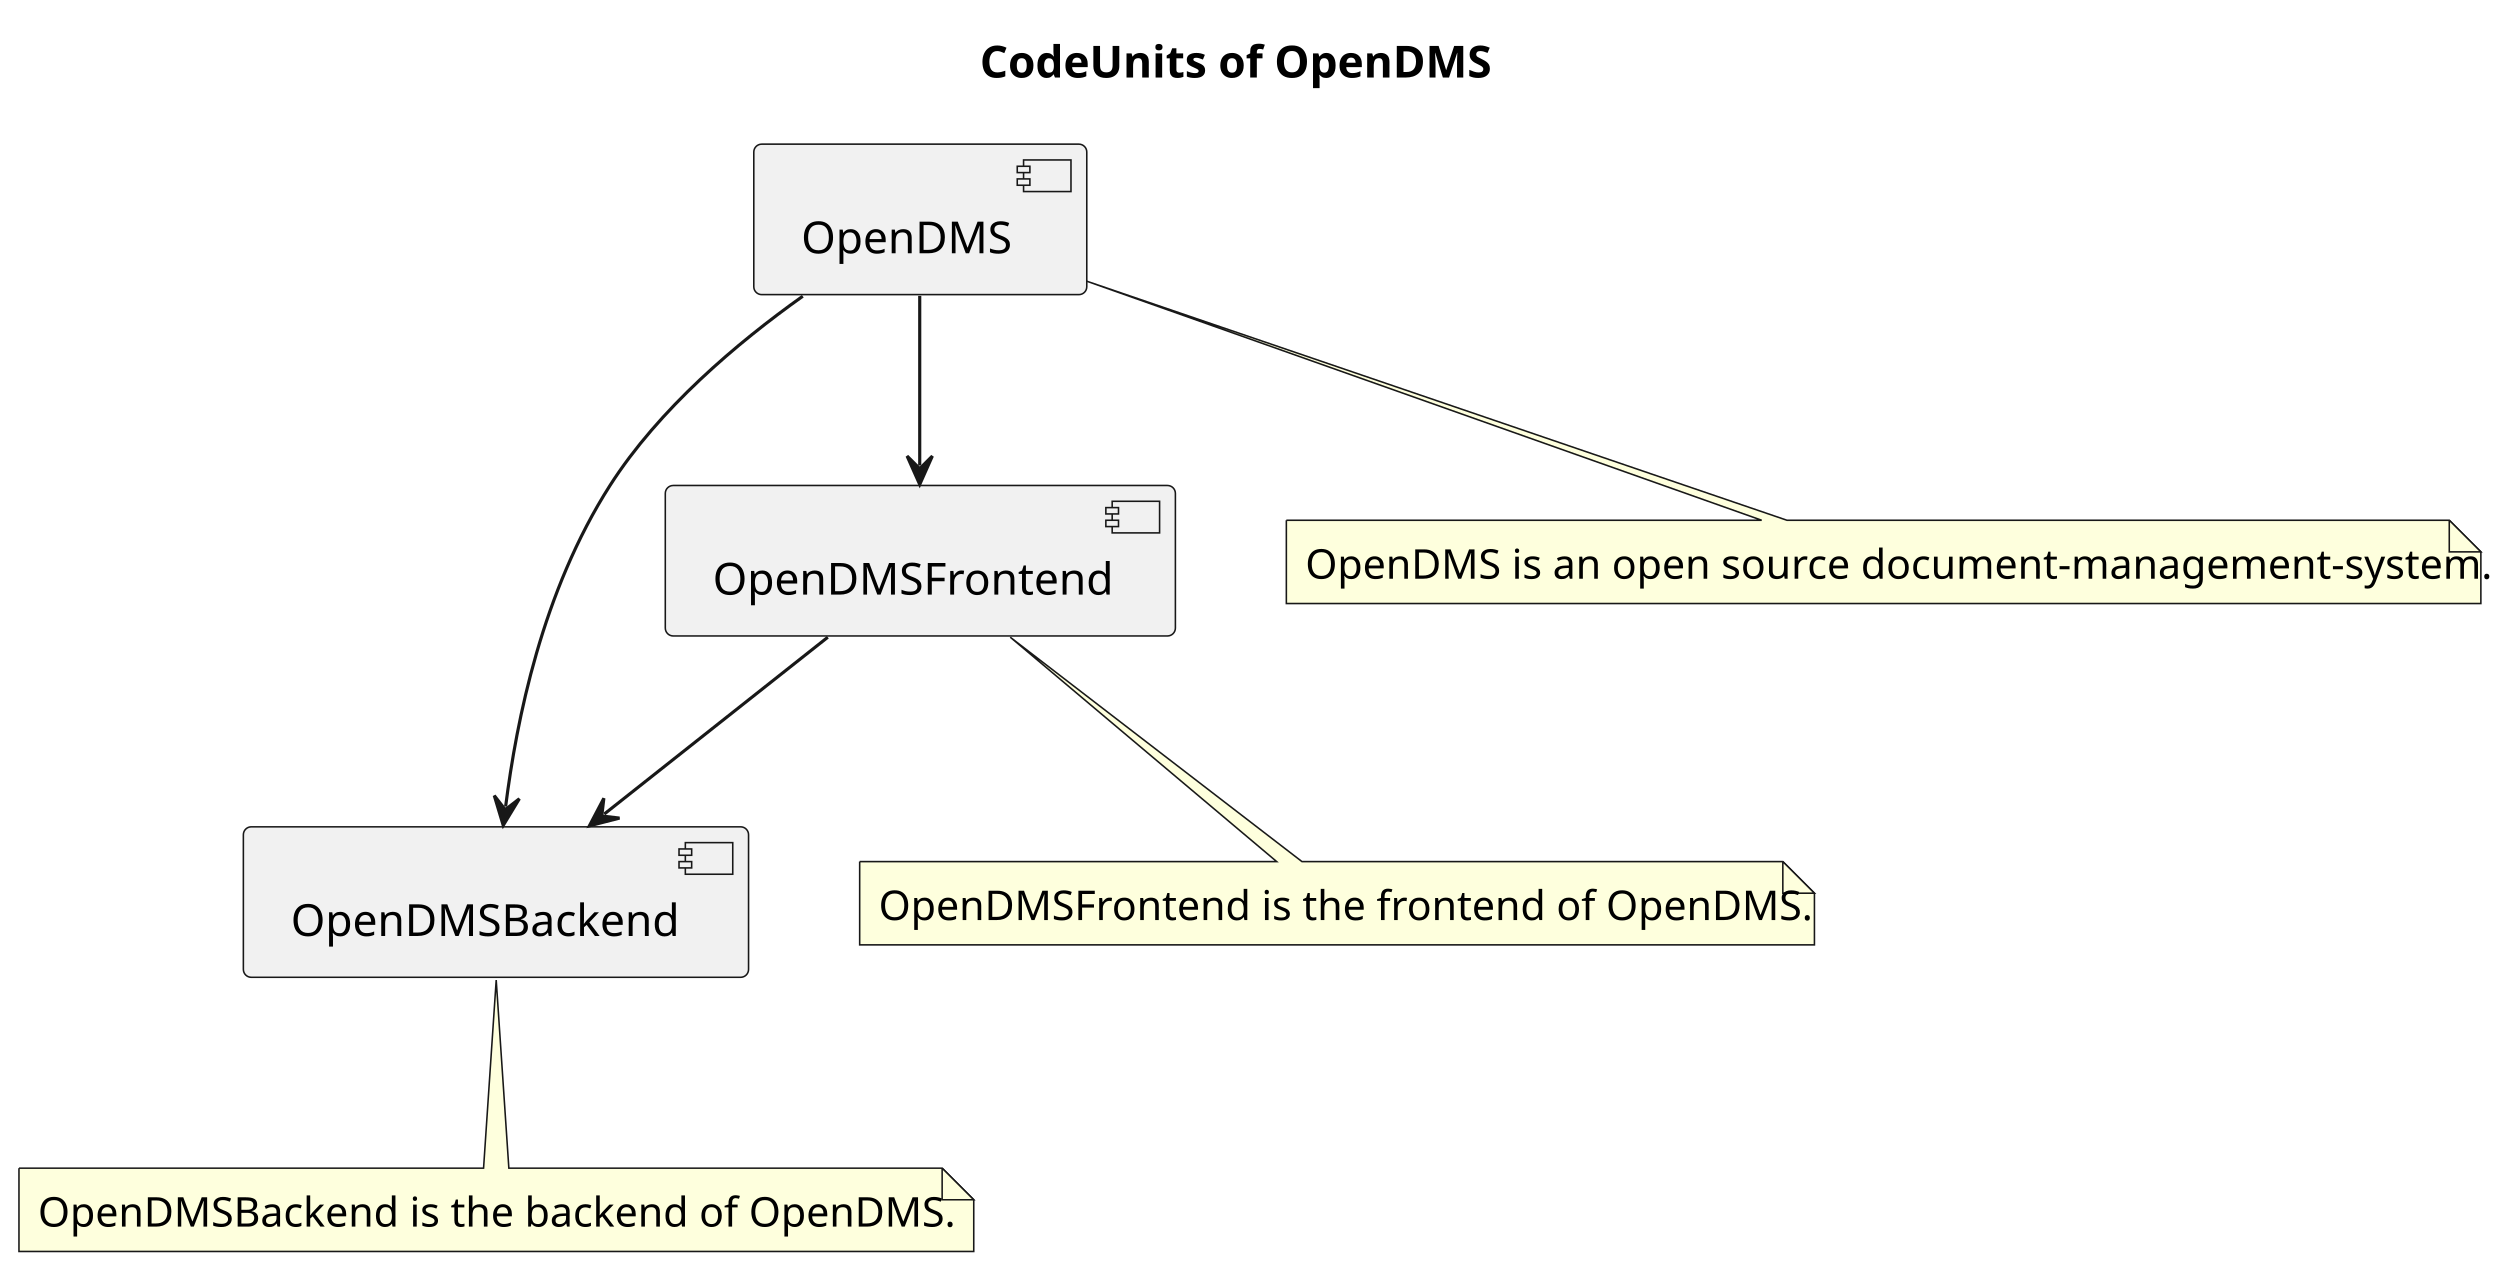
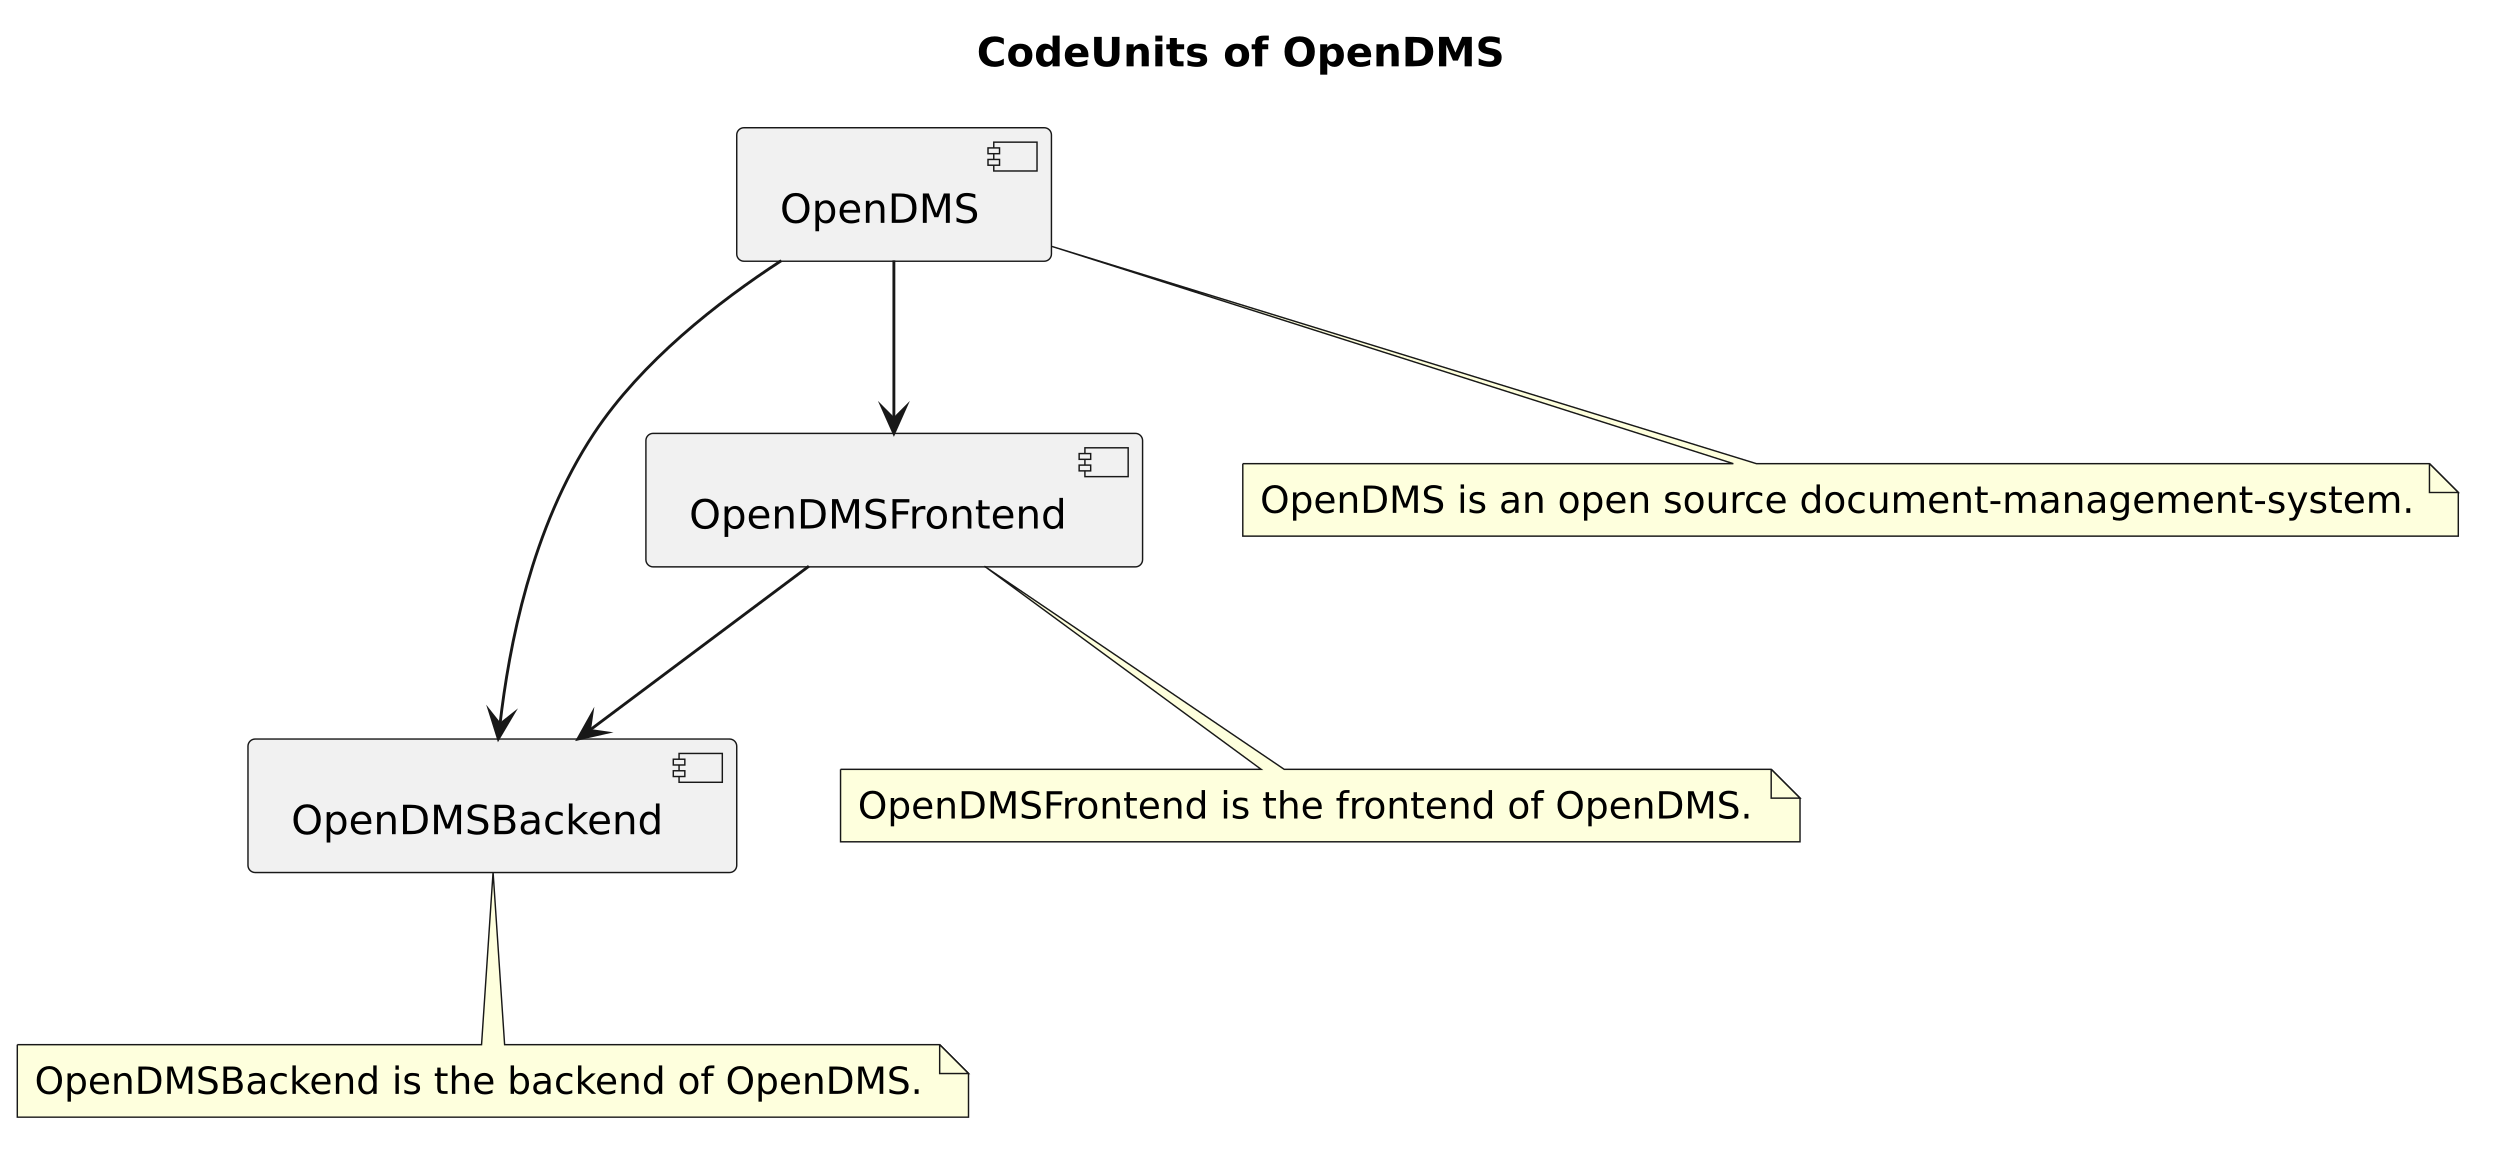
- <svg xmlns="http://www.w3.org/2000/svg" contentStyleType="text/css" data-diagram-type="DESCRIPTION" height="402px" preserveAspectRatio="none" style="width:791px;height:402px;background:#FFFFFF;" version="1.1" viewBox="0 0 791 402" width="791px" zoomAndPan="magnify">
+ <svg xmlns="http://www.w3.org/2000/svg" contentStyleType="text/css" data-diagram-type="DESCRIPTION" height="402px" preserveAspectRatio="none" style="width:867px;height:402px;background:#FFFFFF;" version="1.1" viewBox="0 0 867 402" width="867px" zoomAndPan="magnify">
  <defs />
  <g>
-     <g class="title" data-source-line="1">
-       <text fill="#000000" font-family="sans-serif" font-size="14" font-weight="bold" lengthAdjust="spacing" textLength="157.883" x="310.033" y="24.533">CodeUnits of OpenDMS</text>
+     <g class="title" data-source-line="2">
+       <text fill="#000000" font-family="'DejaVu Sans'" font-size="14" font-weight="700" lengthAdjust="spacing" textLength="183.046" x="338.746" y="22.995">CodeUnits of OpenDMS</text>
    </g>
-     <g class="entity" data-entity="OpenDMSBackend" data-source-line="3" data-uid="ent0002" id="entity_OpenDMSBackend">
-       <rect fill="#F1F1F1" height="47.609" rx="2.5" ry="2.5" style="stroke:#181818;stroke-width:0.5;" width="159.841" x="77" y="261.609" />
-       <rect fill="#F1F1F1" height="10" style="stroke:#181818;stroke-width:0.5;" width="15" x="216.841" y="266.609" />
-       <rect fill="#F1F1F1" height="2" style="stroke:#181818;stroke-width:0.5;" width="4" x="214.841" y="268.609" />
-       <rect fill="#F1F1F1" height="2" style="stroke:#181818;stroke-width:0.5;" width="4" x="214.841" y="272.609" />
-       <text fill="#000000" font-family="sans-serif" font-size="14" lengthAdjust="spacing" textLength="119.841" x="92" y="296.143">OpenDMSBackend</text>
+     <g class="entity" data-qualified-name="OpenDMSBackend" data-source-line="4" id="ent0001">
+       <rect fill="#F1F1F1" height="46.297" rx="2.5" ry="2.5" style="stroke:#181818;stroke-width:0.5;" width="169.5" x="86" y="256.297" />
+       <rect fill="#F1F1F1" height="10" style="stroke:#181818;stroke-width:0.5;" width="15" x="235.5" y="261.297" />
+       <rect fill="#F1F1F1" height="2" style="stroke:#181818;stroke-width:0.5;" width="4" x="233.5" y="263.297" />
+       <rect fill="#F1F1F1" height="2" style="stroke:#181818;stroke-width:0.5;" width="4" x="233.5" y="267.297" />
+       <text fill="#000000" font-family="'DejaVu Sans'" font-size="14" lengthAdjust="spacing" textLength="129.5" x="101" y="289.292">OpenDMSBackend</text>
    </g>
-     <g class="entity" data-entity="OpenDMSBackendNote" data-source-line="5" data-uid="ent0003" id="entity_OpenDMSBackendNote">
-       <path d="M6,369.609 L6,395.961 A0,0 0 0 0 6,395.961 L308.093,395.961 A0,0 0 0 0 308.093,395.961 L308.093,379.609 L298.093,369.609 L161,369.609 L157,310.089 L153,369.609 L6,369.609 A0,0 0 0 0 6,369.609" fill="#FEFFDD" style="stroke:#181818;stroke-width:0.5;" />
-       <path d="M298.093,369.609 L298.093,379.609 L308.093,379.609 L298.093,369.609" fill="#FEFFDD" style="stroke:#181818;stroke-width:0.5;" />
-       <text fill="#000000" font-family="sans-serif" font-size="13" lengthAdjust="spacing" textLength="281.093" x="12" y="388.104">OpenDMSBackend is the backend of OpenDMS.</text>
+     <g class="entity" data-qualified-name="OpenDMSBackendNote" data-source-line="6" id="ent0002">
+       <path d="M6,362.297 L6,387.43 A0,0 0 0 0 6,387.43 L335.877,387.43 A0,0 0 0 0 335.877,387.43 L335.877,372.297 L325.877,362.297 L175,362.297 L171,302.457 L167,362.297 L6,362.297 A0,0 0 0 0 6,362.297" fill="#FEFFDD" style="stroke:#181818;stroke-width:0.5;" />
+       <path d="M325.877,362.297 L325.877,372.297 L335.877,372.297 L325.877,362.297" fill="#FEFFDD" style="stroke:#181818;stroke-width:0.5;" />
+       <text fill="#000000" font-family="'DejaVu Sans'" font-size="13" lengthAdjust="spacing" textLength="308.877" x="12" y="379.364">OpenDMSBackend is the backend of OpenDMS.</text>
    </g>
-     <g class="entity" data-entity="OpenDMSFrontend" data-source-line="9" data-uid="ent0005" id="entity_OpenDMSFrontend">
-       <rect fill="#F1F1F1" height="47.609" rx="2.5" ry="2.5" style="stroke:#181818;stroke-width:0.5;" width="161.393" x="210.5" y="153.609" />
-       <rect fill="#F1F1F1" height="10" style="stroke:#181818;stroke-width:0.5;" width="15" x="351.893" y="158.609" />
-       <rect fill="#F1F1F1" height="2" style="stroke:#181818;stroke-width:0.5;" width="4" x="349.893" y="160.609" />
-       <rect fill="#F1F1F1" height="2" style="stroke:#181818;stroke-width:0.5;" width="4" x="349.893" y="164.609" />
-       <text fill="#000000" font-family="sans-serif" font-size="14" lengthAdjust="spacing" textLength="121.393" x="225.5" y="188.143">OpenDMSFrontend</text>
+     <g class="entity" data-qualified-name="OpenDMSFrontend" data-source-line="10" id="ent0004">
+       <rect fill="#F1F1F1" height="46.297" rx="2.5" ry="2.5" style="stroke:#181818;stroke-width:0.5;" width="172.248" x="224" y="150.297" />
+       <rect fill="#F1F1F1" height="10" style="stroke:#181818;stroke-width:0.5;" width="15" x="376.248" y="155.297" />
+       <rect fill="#F1F1F1" height="2" style="stroke:#181818;stroke-width:0.5;" width="4" x="374.248" y="157.297" />
+       <rect fill="#F1F1F1" height="2" style="stroke:#181818;stroke-width:0.5;" width="4" x="374.248" y="161.297" />
+       <text fill="#000000" font-family="'DejaVu Sans'" font-size="14" lengthAdjust="spacing" textLength="132.248" x="239" y="183.292">OpenDMSFrontend</text>
    </g>
-     <g class="entity" data-entity="OpenDMSFrontendNote" data-source-line="11" data-uid="ent0006" id="entity_OpenDMSFrontendNote">
-       <path d="M272,272.609 L272,298.961 A0,0 0 0 0 272,298.961 L574.087,298.961 A0,0 0 0 0 574.087,298.961 L574.087,282.609 L564.087,272.609 L411.94,272.609 L319.64,201.609 L403.94,272.609 L272,272.609 A0,0 0 0 0 272,272.609" fill="#FEFFDD" style="stroke:#181818;stroke-width:0.5;" />
-       <path d="M564.087,272.609 L564.087,282.609 L574.087,282.609 L564.087,272.609" fill="#FEFFDD" style="stroke:#181818;stroke-width:0.5;" />
-       <text fill="#000000" font-family="sans-serif" font-size="13" lengthAdjust="spacing" textLength="281.087" x="278" y="291.104">OpenDMSFrontend is the frontend of OpenDMS.</text>
+     <g class="entity" data-qualified-name="OpenDMSFrontendNote" data-source-line="12" id="ent0005">
+       <path d="M291.5,266.797 L291.5,291.93 A0,0 0 0 0 291.5,291.93 L624.246,291.93 A0,0 0 0 0 624.246,291.93 L624.246,276.797 L614.246,266.797 L445.35,266.797 L341.39,196.357 L437.35,266.797 L291.5,266.797 A0,0 0 0 0 291.5,266.797" fill="#FEFFDD" style="stroke:#181818;stroke-width:0.5;" />
+       <path d="M614.246,266.797 L614.246,276.797 L624.246,276.797 L614.246,266.797" fill="#FEFFDD" style="stroke:#181818;stroke-width:0.5;" />
+       <text fill="#000000" font-family="'DejaVu Sans'" font-size="13" lengthAdjust="spacing" textLength="311.746" x="297.5" y="283.864">OpenDMSFrontend is the frontend of OpenDMS.</text>
    </g>
-     <g class="entity" data-entity="OpenDMS" data-source-line="15" data-uid="ent0008" id="entity_OpenDMS">
-       <rect fill="#F1F1F1" height="47.609" rx="2.5" ry="2.5" style="stroke:#181818;stroke-width:0.5;" width="105.358" x="238.5" y="45.609" />
-       <rect fill="#F1F1F1" height="10" style="stroke:#181818;stroke-width:0.5;" width="15" x="323.858" y="50.609" />
-       <rect fill="#F1F1F1" height="2" style="stroke:#181818;stroke-width:0.5;" width="4" x="321.858" y="52.609" />
-       <rect fill="#F1F1F1" height="2" style="stroke:#181818;stroke-width:0.5;" width="4" x="321.858" y="56.609" />
-       <text fill="#000000" font-family="sans-serif" font-size="14" lengthAdjust="spacing" textLength="65.358" x="253.5" y="80.143">OpenDMS</text>
+     <g class="entity" data-qualified-name="OpenDMS" data-source-line="16" id="ent0007">
+       <rect fill="#F1F1F1" height="46.297" rx="2.5" ry="2.5" style="stroke:#181818;stroke-width:0.5;" width="109.139" x="255.5" y="44.297" />
+       <rect fill="#F1F1F1" height="10" style="stroke:#181818;stroke-width:0.5;" width="15" x="344.639" y="49.297" />
+       <rect fill="#F1F1F1" height="2" style="stroke:#181818;stroke-width:0.5;" width="4" x="342.639" y="51.297" />
+       <rect fill="#F1F1F1" height="2" style="stroke:#181818;stroke-width:0.5;" width="4" x="342.639" y="55.297" />
+       <text fill="#000000" font-family="'DejaVu Sans'" font-size="14" lengthAdjust="spacing" textLength="69.139" x="270.5" y="77.292">OpenDMS</text>
    </g>
-     <g class="entity" data-entity="OpenDMSNote" data-source-line="17" data-uid="ent0009" id="entity_OpenDMSNote">
-       <path d="M407,164.609 L407,190.961 A0,0 0 0 0 407,190.961 L784.948,190.961 A0,0 0 0 0 784.948,190.961 L784.948,174.609 L774.948,164.609 L565.39,164.609 L343.78,88.949 L557.39,164.609 L407,164.609 A0,0 0 0 0 407,164.609" fill="#FEFFDD" style="stroke:#181818;stroke-width:0.5;" />
-       <path d="M774.948,164.609 L774.948,174.609 L784.948,174.609 L774.948,164.609" fill="#FEFFDD" style="stroke:#181818;stroke-width:0.5;" />
-       <text fill="#000000" font-family="sans-serif" font-size="13" lengthAdjust="spacing" textLength="356.948" x="413" y="183.105">OpenDMS is an open source document-management-system.</text>
+     <g class="entity" data-qualified-name="OpenDMSNote" data-source-line="18" id="ent0008">
+       <path d="M431,160.797 L431,185.93 A0,0 0 0 0 431,185.93 L852.537,185.93 A0,0 0 0 0 852.537,185.93 L852.537,170.797 L842.537,160.797 L609.12,160.797 L364.82,85.467 L601.12,160.797 L431,160.797 A0,0 0 0 0 431,160.797" fill="#FEFFDD" style="stroke:#181818;stroke-width:0.5;" />
+       <path d="M842.537,160.797 L842.537,170.797 L852.537,170.797 L842.537,160.797" fill="#FEFFDD" style="stroke:#181818;stroke-width:0.5;" />
+       <text fill="#000000" font-family="'DejaVu Sans'" font-size="13" lengthAdjust="spacing" textLength="400.537" x="437" y="177.864">OpenDMS is an open source document-management-system.</text>
    </g>
-     <g class="link" data-entity-1="OpenDMSFrontend" data-entity-2="OpenDMSBackend" data-source-line="21" data-uid="lnk11" id="link_OpenDMSFrontend_OpenDMSBackend">
-       <path d="M261.92,201.609 C239.6,219.269 213.616,239.827 191.186,257.567" fill="none" id="OpenDMSFrontend-to-OpenDMSBackend" style="stroke:#181818;stroke-width:1;" />
-       <polygon fill="#181818" points="186.48,261.289,196.02,258.844,190.402,258.188,191.058,252.569,186.48,261.289" style="stroke:#181818;stroke-width:1;" />
+     <g class="link" data-entity-1="ent0004" data-entity-2="ent0001" data-link-type="dependency" data-source-line="22" id="lnk10">
+       <path d="M280.52,196.357 C256.93,213.997 228.013,235.641 204.443,253.281" fill="none" id="OpenDMSFrontend-to-OpenDMSBackend" style="stroke:#181818;stroke-width:1;" />
+       <polygon fill="#181818" points="200.44,256.277,210.042,254.087,204.443,253.281,205.249,247.682,200.44,256.277" style="stroke:#181818;stroke-width:1;stroke-linejoin:miter;stroke-miterlimit:10;" />
    </g>
-     <g class="link" data-entity-1="OpenDMS" data-entity-2="OpenDMSBackend" data-source-line="22" data-uid="lnk12" id="link_OpenDMS_OpenDMSBackend">
-       <path d="M254,93.719 C233.24,108.479 208.48,129.369 193,153.609 C171.55,187.209 163.487,227.587 159.977,255.197" fill="none" id="OpenDMS-to-OpenDMSBackend" style="stroke:#181818;stroke-width:1;" />
-       <polygon fill="#181818" points="159.22,261.149,164.323,252.726,159.851,256.189,156.387,251.717,159.22,261.149" style="stroke:#181818;stroke-width:1;" />
+     <g class="link" data-entity-1="ent0007" data-entity-2="ent0001" data-link-type="dependency" data-source-line="23" id="lnk11">
+       <path d="M270.96,90.397 C248.86,104.777 222.44,125.477 206,150.297 C184.25,183.137 176.514,224.25 173.394,251.23" fill="none" id="OpenDMS-to-OpenDMSBackend" style="stroke:#181818;stroke-width:1;" />
+       <polygon fill="#181818" points="172.82,256.197,177.827,247.716,173.394,251.23,169.88,246.797,172.82,256.197" style="stroke:#181818;stroke-width:1;stroke-linejoin:miter;stroke-miterlimit:10;" />
    </g>
-     <g class="link" data-entity-1="OpenDMS" data-entity-2="OpenDMSFrontend" data-source-line="23" data-uid="lnk13" id="link_OpenDMS_OpenDMSFrontend">
-       <path d="M291,93.609 C291,111.269 291,129.549 291,147.289" fill="none" id="OpenDMS-to-OpenDMSFrontend" style="stroke:#181818;stroke-width:1;" />
-       <polygon fill="#181818" points="291,153.289,295,144.289,291,148.289,287,144.289,291,153.289" style="stroke:#181818;stroke-width:1;" />
+     <g class="link" data-entity-1="ent0007" data-entity-2="ent0004" data-link-type="dependency" data-source-line="24" id="lnk12">
+       <path d="M310,90.357 C310,107.997 310,127.637 310,145.277" fill="none" id="OpenDMS-to-OpenDMSFrontend" style="stroke:#181818;stroke-width:1;" />
+       <polygon fill="#181818" points="310,150.277,314,141.277,310,145.277,306,141.277,310,150.277" style="stroke:#181818;stroke-width:1;stroke-linejoin:miter;stroke-miterlimit:10;" />
    </g>
  </g>
</svg>
